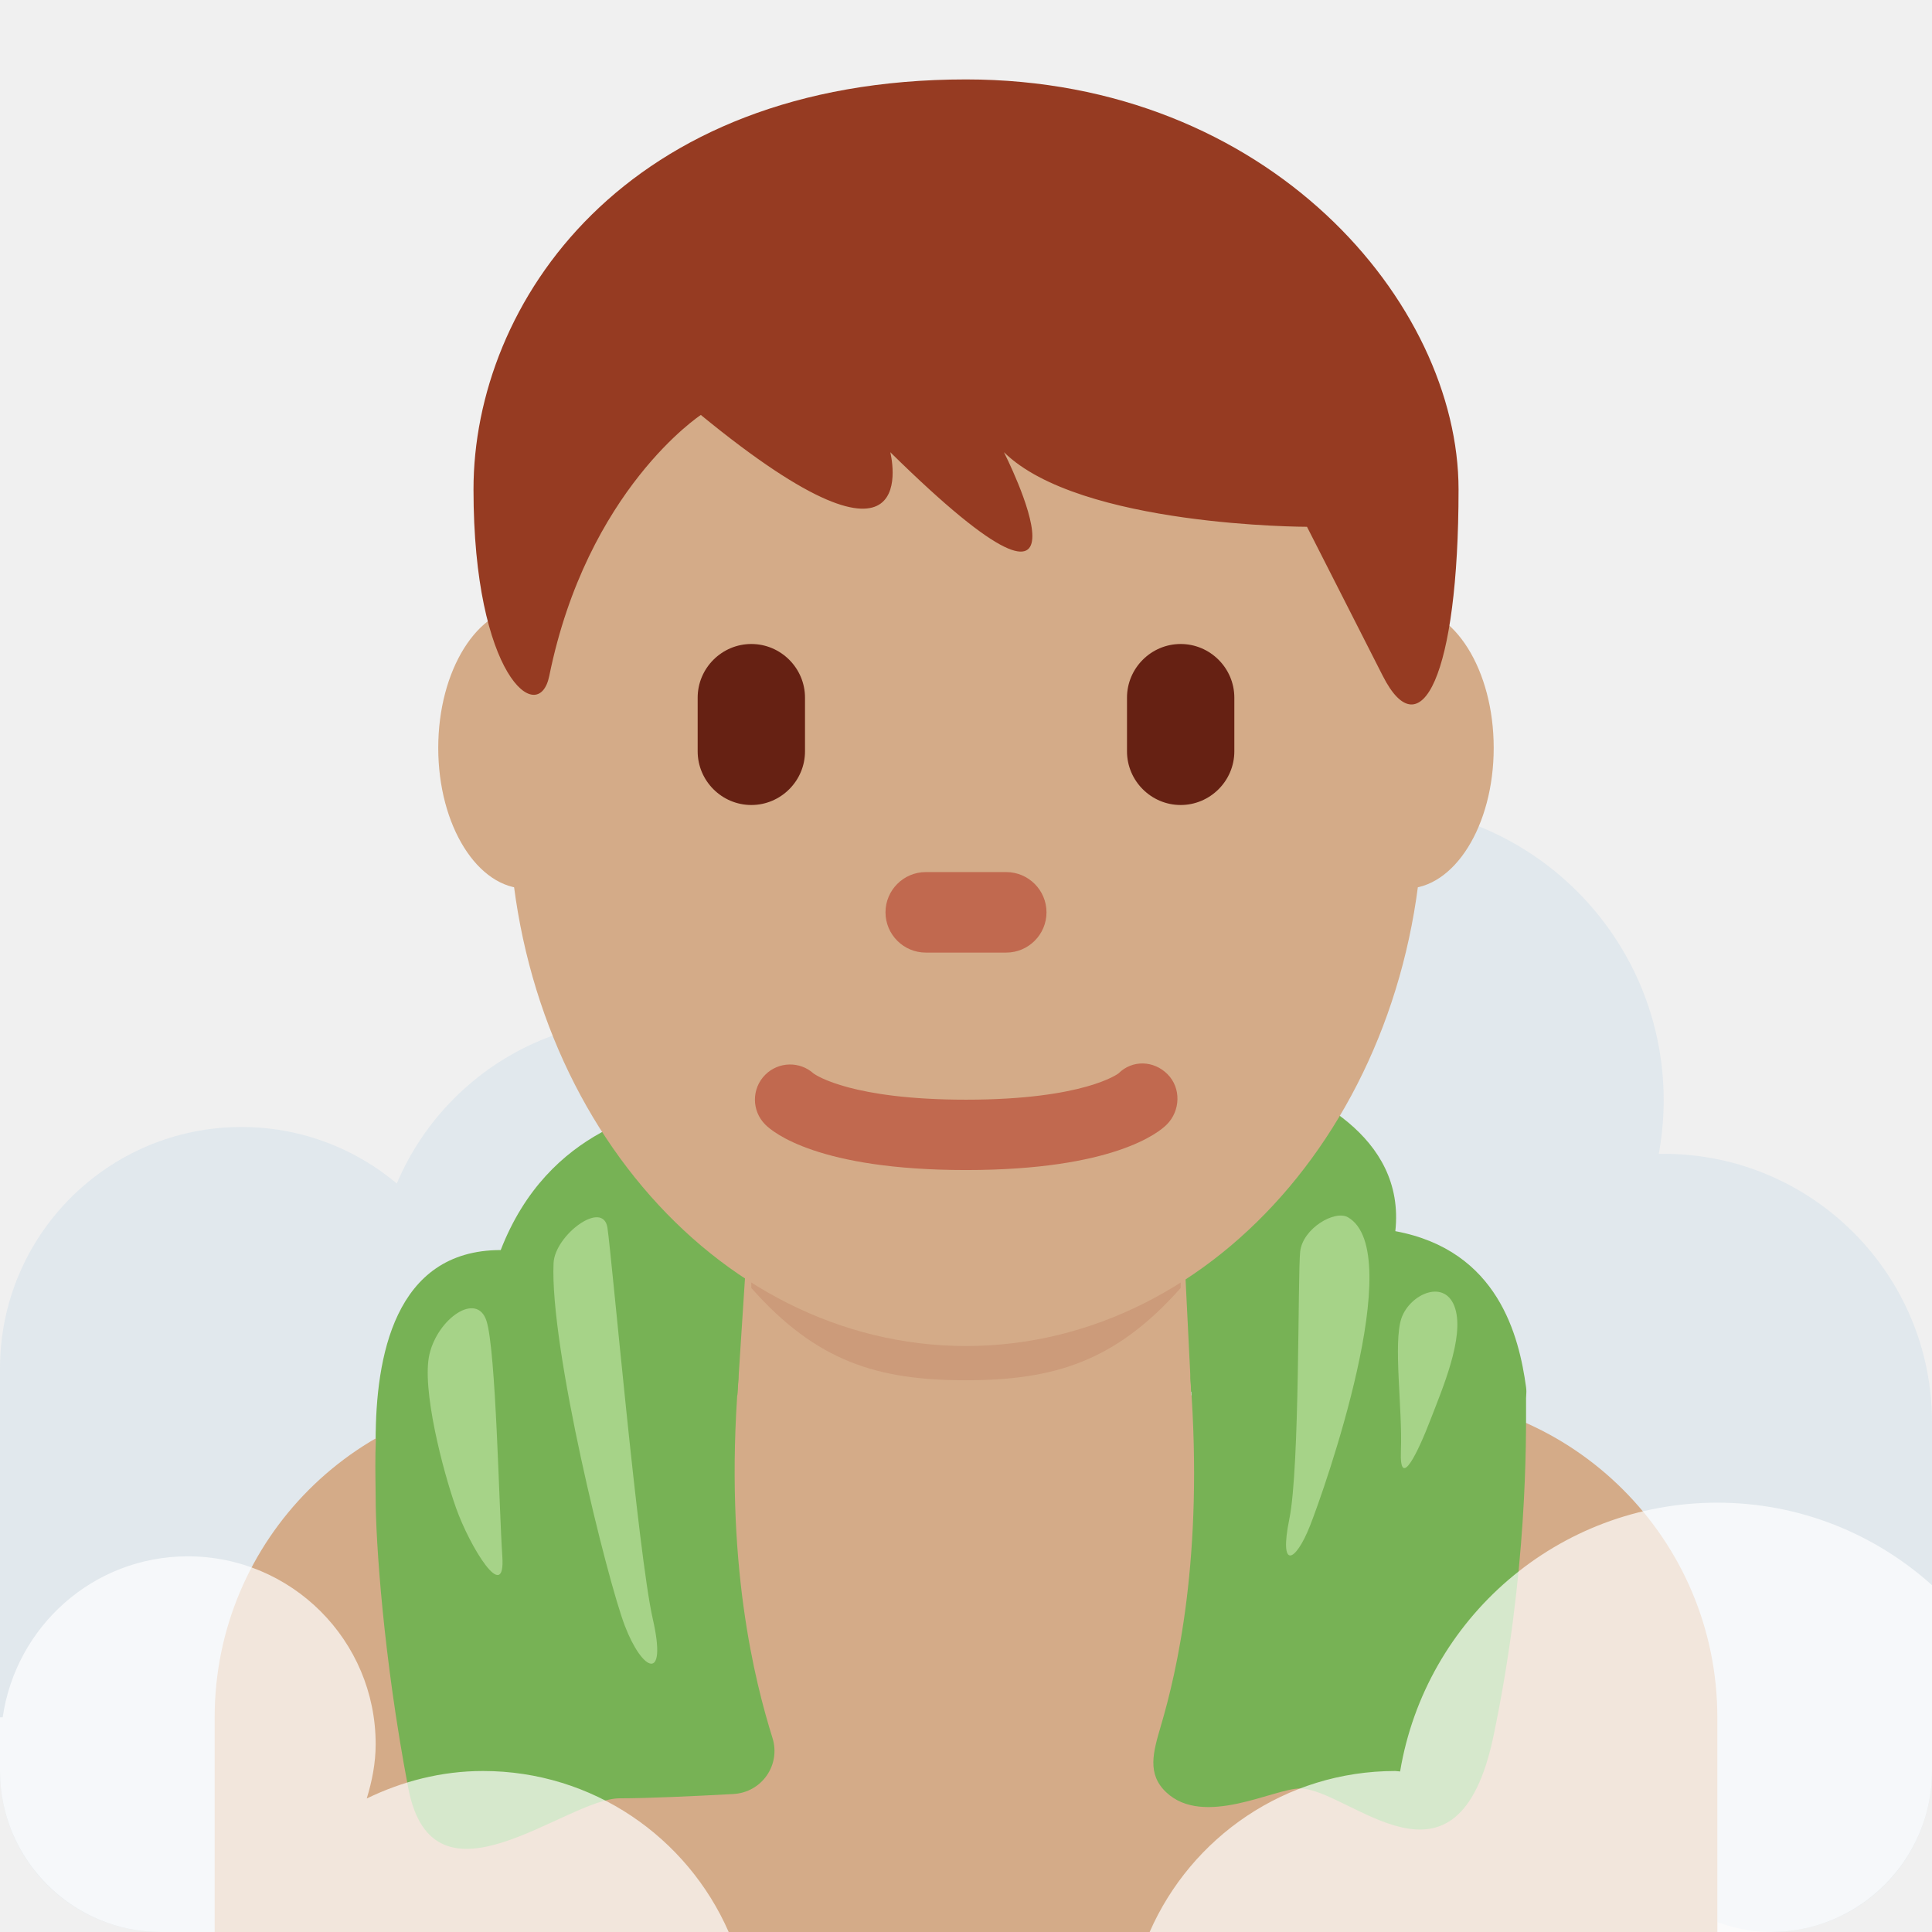
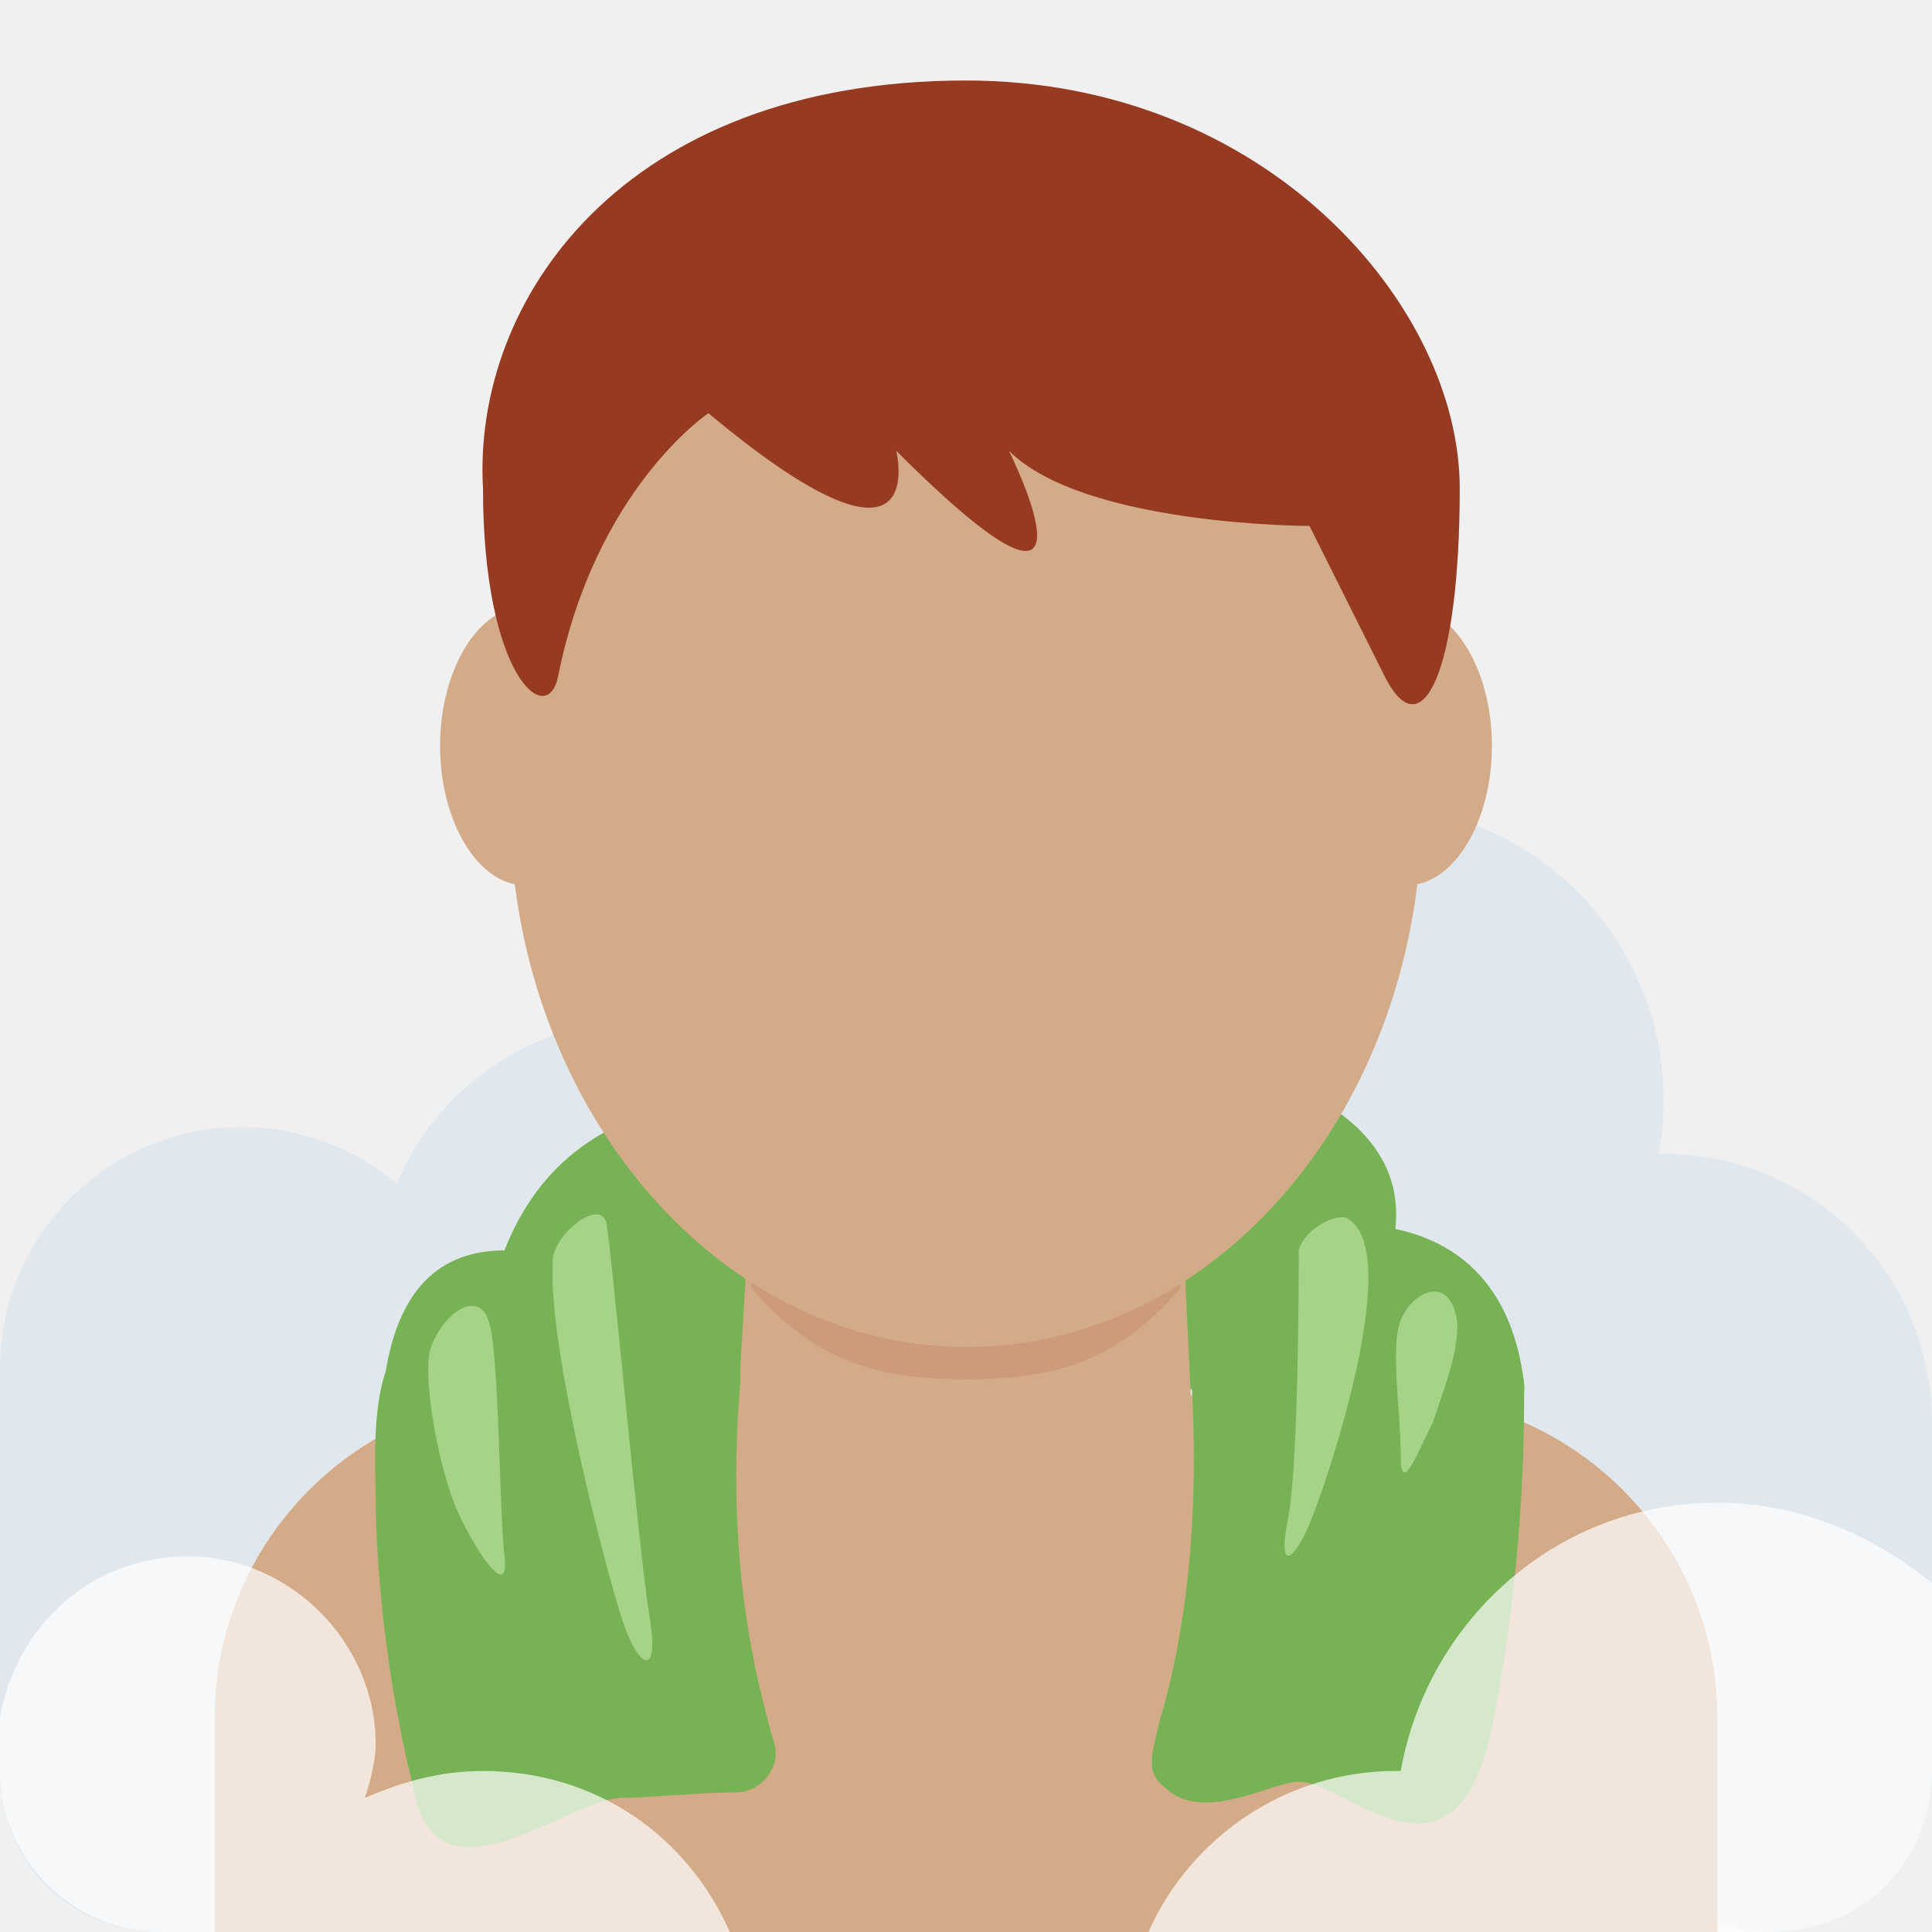
- <svg xmlns="http://www.w3.org/2000/svg" viewBox="0 0 36 36">
-   <g fill="#E1E8ED">
-     <circle cx="4.5" cy="25.5" r="4.5" />
-     <circle cx="25.5" cy="20.5" r="5.5" />
-     <circle cx="31" cy="26.5" r="5" />
-     <circle cx="12" cy="24" r="5" />
-     <path d="M33 30c-1.657 0-3 1.343-3 3H6c0-1.657-1.343-3-3-3s-3 1.343-3 3 1.343 3 3 3h29v-.184c.314.112.647.184 1 .184 1.657 0 3-1.343 3-3s-1.343-3-3-3z" />
-     <path d="M0 25.5h9V33H0zM20 23h9v4h-9zm11 3.5h5V33h-5z" />
+ <svg xmlns="http://www.w3.org/2000/svg" version="1.1" id="Layer_1" x="0px" y="0px" viewBox="0 0 36 36" style="enable-background:new 0 0 36 36;" xml:space="preserve">
+   <style type="text/css">
+ 	.st0{fill:#E1E8ED;}
+ 	.st1{fill:#77B255;}
+ 	.st2{fill:#D4AB88;}
+ 	.st3{fill:#CC9B7A;}
+ 	.st4{fill:#963B22;}
+ 	.st5{fill:#A6D388;}
+ 	.st6{opacity:0.7;fill:#FFFFFF;enable-background:new    ;}
+ </style>
+   <g>
+     <circle class="st0" cx="4.5" cy="25.5" r="4.5" />
+     <circle class="st0" cx="25.5" cy="20.5" r="5.5" />
+     <circle class="st0" cx="31" cy="26.5" r="5" />
+     <circle class="st0" cx="12" cy="24" r="5" />
+     <path class="st0" d="M33,30c-1.7,0-3,1.3-3,3H6c0-1.7-1.3-3-3-3s-3,1.3-3,3c0,1.7,1.3,3,3,3h29v-0.2c0.3,0.1,0.6,0.2,1,0.2   c1.7,0,3-1.3,3-3S34.7,30,33,30z" />
+     <path class="st0" d="M0,25.5h9V33H0V25.5z M20,23h9v4h-9V23z M31,26.5h5V33h-5V26.5z" />
  </g>
-   <path d="M23.35 20c1.014.324 2.845 1.15 2.65 2.941 1.924.357 2.306 1.966 2.436 2.907.248 1.79-7.436-.198-7.436-.198l-1-3.482L23.35 20zm-10.38.5c-.769.185-2.749.5-3.64 2.793-1.99 0-2.33 2.02-2.33 3.538 0 2.253 7.336 1.955 8.495.678 1.158-1.277.784-5.36.784-5.36L12.97 20.5z" fill="#77B255" />
-   <path fill="#D4AB88" d="M32 36v-4c0-3.314-2.685-6-6-6H10c-3.313 0-6 2.686-6 6v4h28z" />
-   <path fill="#D4AB88" d="M13.667 27.122L18 31.001l4.316-2.627L22 22h-8z" />
-   <path fill="#CC9B7A" d="M14 24c1.216 1.374 2.355 1.719 3.996 1.719 1.639 0 2.787-.346 4.004-1.719v-4h-8v4z" />
-   <path fill="#D4AB88" d="M11.444 13.936c0 1.448-.734 2.622-1.639 2.622s-1.639-1.174-1.639-2.622.734-2.623 1.639-2.623c.905-.001 1.639 1.174 1.639 2.623m16.389 0c0 1.448-.733 2.622-1.639 2.622-.905 0-1.639-1.174-1.639-2.622s.733-2.623 1.639-2.623c.906-.001 1.639 1.174 1.639 2.623" />
-   <path fill="#D4AB88" d="M9.477 14.96c0-5.589 3.816-10.121 8.523-10.121s8.522 4.532 8.522 10.121S22.707 25.081 18 25.081c-4.707-.001-8.523-4.532-8.523-10.121" />
-   <path fill="#C1694F" d="M18 21.802c-2.754 0-3.6-.705-3.741-.848-.256-.256-.256-.671 0-.927.248-.248.646-.255.902-.023.052.037.721.487 2.839.487 2.2 0 2.836-.485 2.842-.49.256-.255.657-.243.913.015.256.256.242.683-.014.938-.141.143-.987.848-3.741.848" />
-   <path fill="#963B22" d="M18 1.48c5.648 0 9.178 4.168 9.178 7.641s-.706 4.863-1.412 3.473l-1.412-2.778s-4.235 0-5.647-1.39c0 0 2.118 4.168-2.118 0 0 0 .706 2.779-3.53-.694 0 0-2.118 1.389-2.824 4.862-.196.964-1.412 0-1.412-3.473C8.822 5.648 11.646 1.48 18 1.48" />
-   <path fill="#662113" d="M14 15c-.55 0-1-.45-1-1v-1c0-.55.45-1 1-1s1 .45 1 1v1c0 .55-.45 1-1 1m8 0c-.55 0-1-.45-1-1v-1c0-.55.45-1 1-1s1 .45 1 1v1c0 .55-.45 1-1 1" />
-   <path fill="#C1694F" d="M18.75 17.75h-1.5c-.413 0-.75-.337-.75-.75s.337-.75.75-.75h1.5c.413 0 .75.337.75.75s-.337.75-.75.75" />
-   <path fill="#77B255" d="M13.758 25.712c-.269 3.395.314 5.641.636 6.672.158.505-.201 1.016-.729 1.045-.714.039-1.591.08-2.116.08-1 0-3.477 2.243-3.942-.193C7.143 30.88 7 28.711 7 27.909s-.158-3.166 1.167-3.17c1.817-.005 2.155-.153 2.917-.705.857-.622 2.738.879 2.674 1.678zm8.426.007c.247 3.305-.257 5.437-.553 6.44-.145.492-.261.897.099 1.237.698.66 2.007-.07 2.49-.07.92 0 2.935 2.261 3.612-.991.633-3.039.604-5.475.604-6.255s-.468-1.038-1.077-1.363c-1.486-.792-1.982-.149-2.683-.687-.788-.605-2.55.911-2.492 1.689z" />
-   <path fill="#A6D388" d="M8.002 25.236c.156-.67.885-1.175 1.063-.623.177.55.233 3.471.295 4.387s-.608-.184-.861-.898c-.254-.714-.644-2.234-.497-2.866zm19.115-.849c-.175-.579-.846-.279-1.003.176s.021 1.692-.01 2.465c-.031.773.325.014.551-.574.227-.588.627-1.521.462-2.067zm-16.802-.852c.024-.521.923-1.192 1.004-.656.081.536.571 6.09.845 7.289.274 1.199-.196.978-.522.124s-1.401-5.186-1.327-6.757zm14.802-.853c-.245-.141-.842.207-.89.639-.047.432-.005 4.021-.202 4.982-.196.961.115.81.383.133s1.831-5.106.709-5.754z" />
-   <path d="M32 28c-2.975 0-5.438 2.168-5.911 5.009C26.058 33.008 26.03 33 26 33c-2.049 0-3.806 1.236-4.578 3H33c1.65 0 3-1.35 3-3v-3.463C34.938 28.584 33.539 28 32 28zm-18.422 8c-.772-1.764-2.529-3-4.578-3-.78 0-1.509.194-2.166.512.098-.322.166-.657.166-1.012C7 30.567 5.433 29 3.5 29 1.738 29 .295 30.306.05 32H0v1c0 1.65 1.35 3 3 3h10.578z" opacity=".7" fill="#FFF" />
+   <path class="st1" d="M23.4,20c1,0.3,2.8,1.1,2.6,2.9c1.9,0.4,2.3,2,2.4,2.9c0.2,1.8-7.4-0.2-7.4-0.2l-1-3.5L23.4,20z M13,20.5  c-0.8,0.2-2.7,0.5-3.6,2.8c-2,0-2.3,2-2.3,3.5c0,2.3,7.3,2,8.5,0.7c1.2-1.3,0.8-5.4,0.8-5.4L13,20.5z" />
+   <path class="st2" d="M32,36v-4c0-3.3-2.7-6-6-6H10c-3.3,0-6,2.7-6,6v4H32z" />
+   <path class="st2" d="M13.7,27.1L18,31l4.3-2.6L22,22h-8L13.7,27.1z" />
+   <path class="st3" d="M14,24c1.2,1.4,2.4,1.7,4,1.7c1.6,0,2.8-0.3,4-1.7v-4h-8V24z" />
+   <path class="st2" d="M11.4,13.9c0,1.4-0.7,2.6-1.6,2.6s-1.6-1.2-1.6-2.6s0.7-2.6,1.6-2.6C10.7,11.3,11.4,12.5,11.4,13.9 M27.8,13.9  c0,1.4-0.7,2.6-1.6,2.6c-0.9,0-1.6-1.2-1.6-2.6s0.7-2.6,1.6-2.6C27.1,11.3,27.8,12.5,27.8,13.9" />
+   <path class="st2" d="M9.5,15c0-5.6,3.8-10.1,8.5-10.1s8.5,4.5,8.5,10.1S22.7,25.1,18,25.1C13.3,25.1,9.5,20.5,9.5,15" />
+   <path class="st4" d="M18,1.5c5.6,0,9.2,4.2,9.2,7.6s-0.7,4.9-1.4,3.5l-1.4-2.8c0,0-4.2,0-5.6-1.4c0,0,2.1,4.2-2.1,0  c0,0,0.7,2.8-3.5-0.7c0,0-2.1,1.4-2.8,4.9c-0.2,1-1.4,0-1.4-3.5C8.8,5.6,11.6,1.5,18,1.5" />
+   <path class="st1" d="M13.8,25.7c-0.3,3.4,0.3,5.6,0.6,6.7c0.2,0.5-0.2,1-0.7,1c-0.7,0-1.6,0.1-2.1,0.1c-1,0-3.5,2.2-3.9-0.2  C7.1,30.9,7,28.7,7,27.9s-0.2-3.2,1.2-3.2c1.8,0,2.2-0.2,2.9-0.7C11.9,23.4,13.8,24.9,13.8,25.7z M22.2,25.7  c0.2,3.3-0.3,5.4-0.6,6.4c-0.1,0.5-0.3,0.9,0.1,1.2c0.7,0.7,2-0.1,2.5-0.1c0.9,0,2.9,2.3,3.6-1c0.6-3,0.6-5.5,0.6-6.3  s-0.5-1-1.1-1.4c-1.5-0.8-2-0.1-2.7-0.7C23.9,23.4,22.1,24.9,22.2,25.7z" />
+   <path class="st5" d="M8,25.2c0.2-0.7,0.9-1.2,1.1-0.6c0.2,0.5,0.2,3.5,0.3,4.4s-0.6-0.2-0.9-0.9C8.2,27.4,7.9,25.9,8,25.2z   M27.1,24.4c-0.2-0.6-0.8-0.3-1,0.2s0,1.7,0,2.5s0.3,0,0.6-0.6C26.9,25.9,27.3,24.9,27.1,24.4z M10.3,23.5c0-0.5,0.9-1.2,1-0.7  c0.1,0.5,0.6,6.1,0.8,7.3s-0.2,1-0.5,0.1S10.2,25.1,10.3,23.5z M25.1,22.7c-0.2-0.1-0.8,0.2-0.9,0.6c0,0.4,0,4-0.2,5  c-0.2,1,0.1,0.8,0.4,0.1S26.2,23.3,25.1,22.7z" />
+   <path class="st6" d="M32,28c-3,0-5.4,2.2-5.9,5c0,0-0.1,0-0.1,0c-2,0-3.8,1.2-4.6,3H33c1.7,0,3-1.3,3-3v-3.5  C34.9,28.6,33.5,28,32,28z M13.6,36c-0.8-1.8-2.5-3-4.6-3c-0.8,0-1.5,0.2-2.2,0.5c0.1-0.3,0.2-0.7,0.2-1C7,30.6,5.4,29,3.5,29  c-1.8,0-3.2,1.3-3.5,3H0v1c0,1.7,1.4,3,3,3C3,36,13.6,36,13.6,36z" />
</svg>
